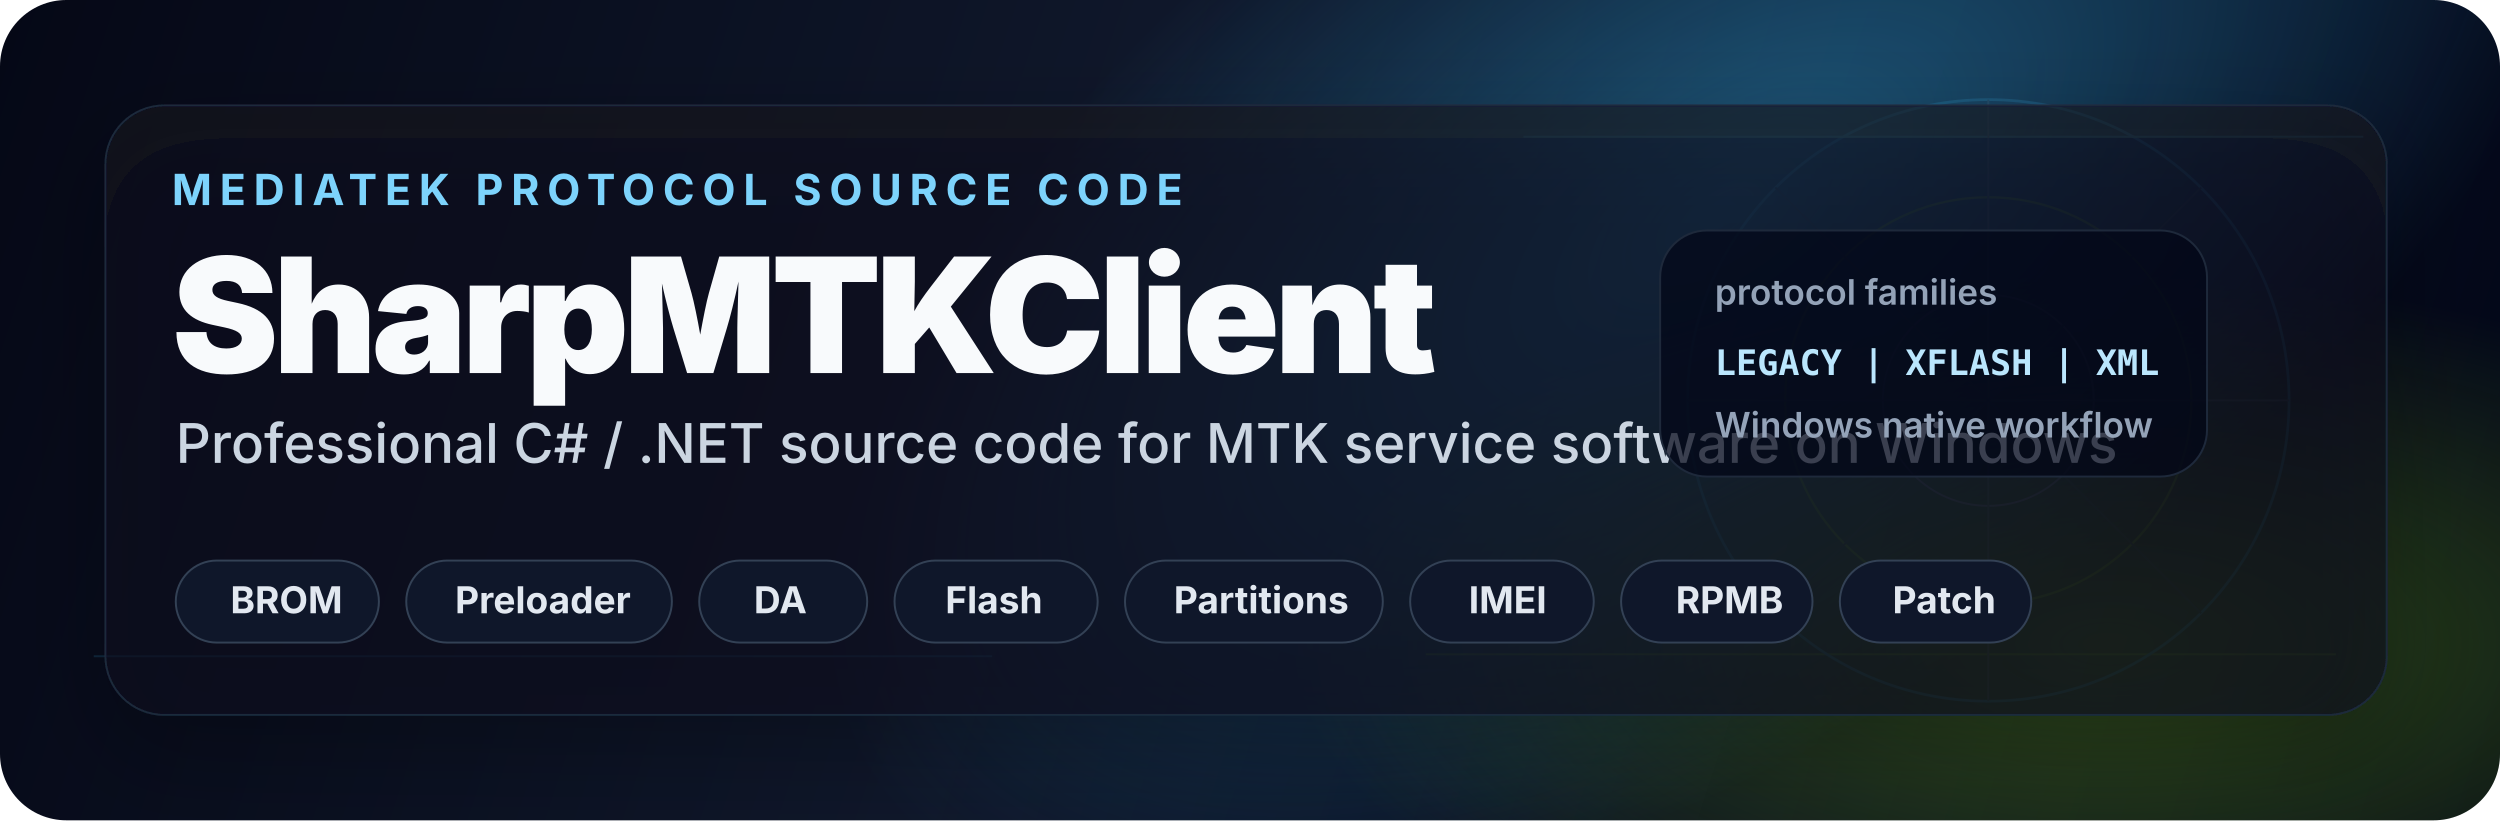
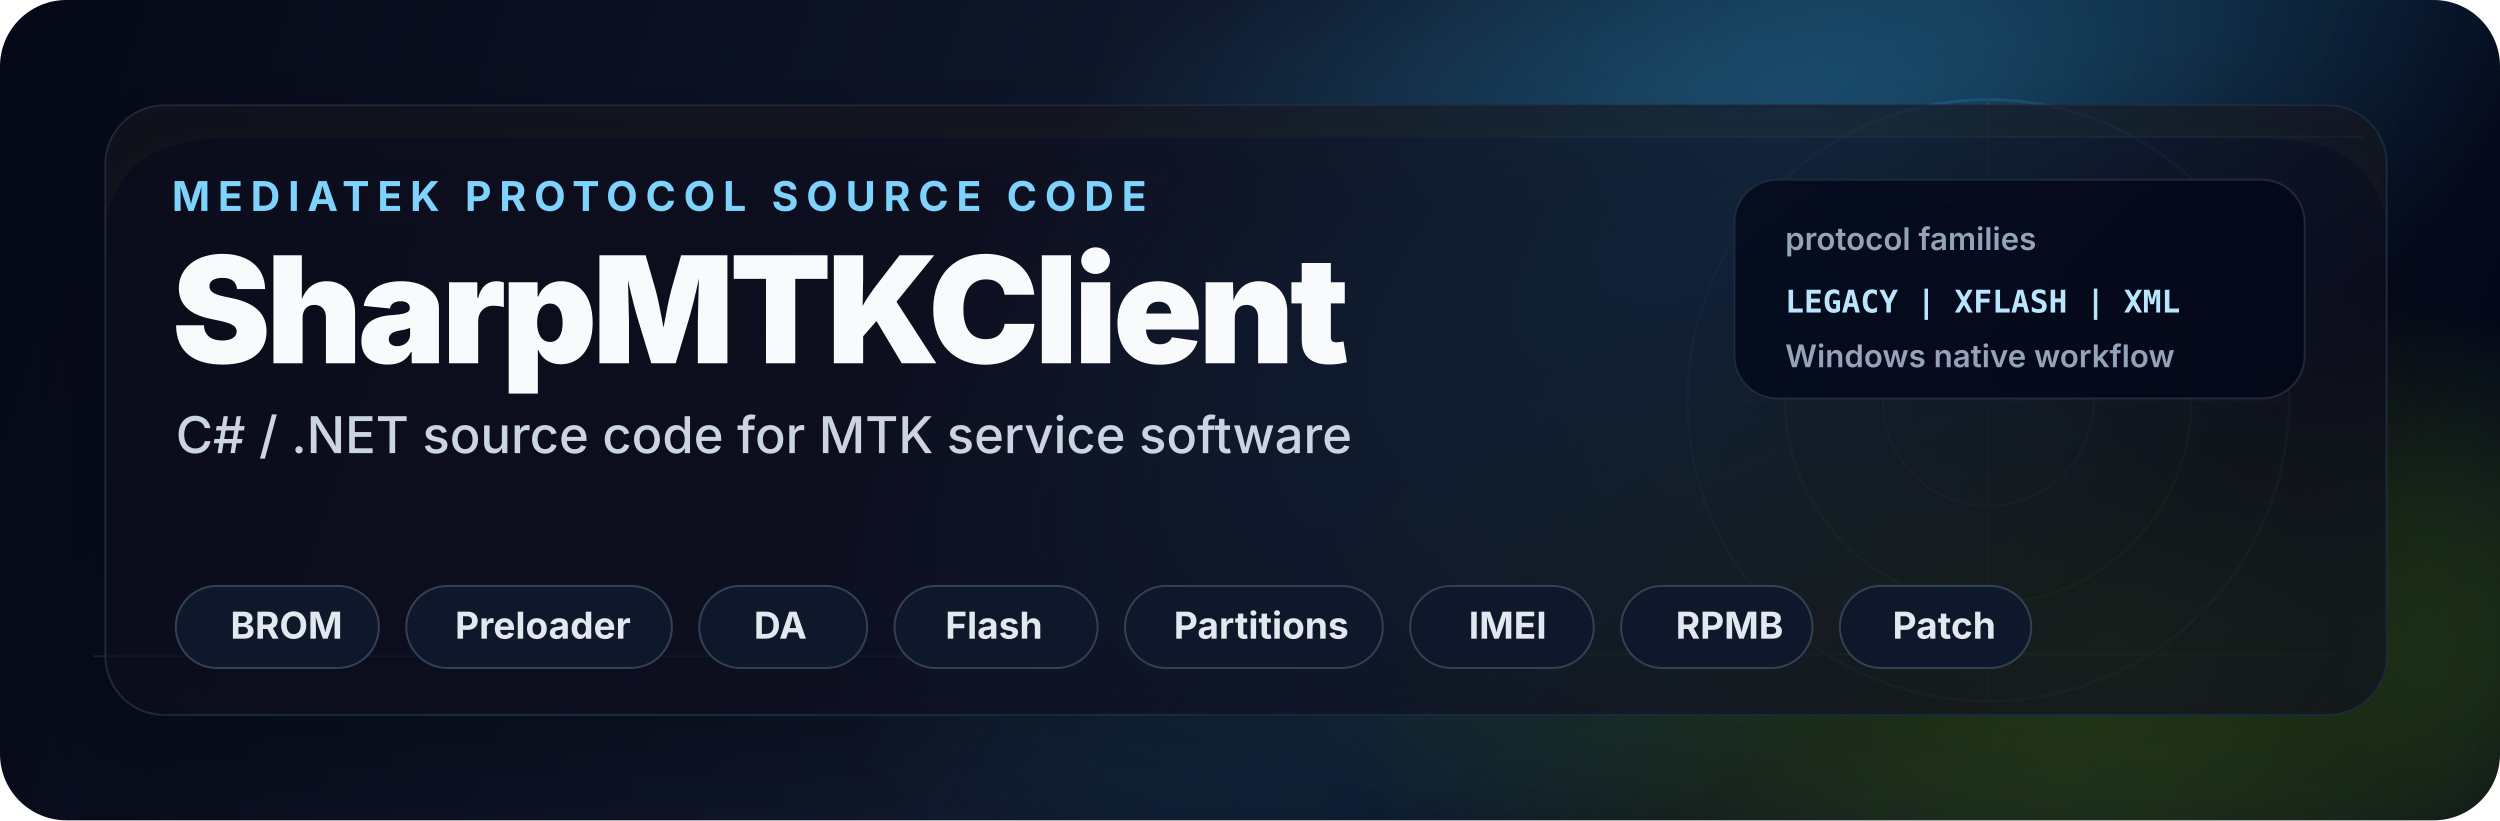
<svg xmlns="http://www.w3.org/2000/svg" width="1280" height="420" viewBox="0 0 1280 420" fill="none" role="img" aria-labelledby="title desc">
  <defs>
    <linearGradient id="background" x1="0" y1="0" x2="1280" y2="420" gradientUnits="userSpaceOnUse">
      <stop offset="0" stop-color="#050816" />
      <stop offset="0.42" stop-color="#0F172A" />
      <stop offset="1" stop-color="#020617" />
    </linearGradient>
    <radialGradient id="blueGlow" cx="0" cy="0" r="1" gradientUnits="userSpaceOnUse" gradientTransform="translate(880 110) rotate(146) scale(520 260)">
      <stop stop-color="#38BDF8" stop-opacity="0.42" />
      <stop offset="1" stop-color="#38BDF8" stop-opacity="0" />
    </radialGradient>
    <radialGradient id="greenGlow" cx="0" cy="0" r="1" gradientUnits="userSpaceOnUse" gradientTransform="translate(1080 330) rotate(180) scale(420 190)">
      <stop stop-color="#84CC16" stop-opacity="0.34" />
      <stop offset="1" stop-color="#84CC16" stop-opacity="0" />
    </radialGradient>
    <filter id="softShadow" x="-20%" y="-20%" width="140%" height="140%" color-interpolation-filters="sRGB">
      <feDropShadow dx="0" dy="18" stdDeviation="24" flood-color="#000000" flood-opacity="0.42" />
    </filter>
    <style>
      .font { font-family: Inter, Segoe UI, Roboto, Arial, sans-serif; }
-       .eyebrow { font-size: 22px; font-weight: 700; letter-spacing: 4px; fill: #7DD3FC; }
-       .title { font-size: 82px; font-weight: 850; letter-spacing: -2.8px; fill: #F8FAFC; }
-       .subtitle { font-size: 28px; font-weight: 500; fill: #CBD5E1; }
+       .eyebrow { font-size: 21px; font-weight: 700; letter-spacing: 4px; fill: #7DD3FC; }
+       .title { font-size: 76px; font-weight: 850; letter-spacing: -2.4px; fill: #F8FAFC; }
+       .subtitle { font-size: 26px; font-weight: 500; fill: #CBD5E1; }
      .chip { font-size: 19px; font-weight: 700; fill: #E2E8F0; }
-       .mono { font-family: Consolas, Menlo, Monaco, monospace; font-size: 18px; font-weight: 700; fill: #BAE6FD; }
-       .muted { font-size: 18px; font-weight: 600; fill: #94A3B8; }
+       .mono { font-family: Consolas, Menlo, Monaco, monospace; font-size: 16px; font-weight: 700; fill: #BAE6FD; }
+       .muted { font-size: 16px; font-weight: 600; fill: #94A3B8; }
    </style>
  </defs>
  <rect width="1280" height="420" rx="34" fill="url(#background)" />
  <rect width="1280" height="420" rx="34" fill="url(#blueGlow)" />
  <rect width="1280" height="420" rx="34" fill="url(#greenGlow)" />
  <g opacity="0.16">
    <path d="M48 336H508" stroke="#38BDF8" stroke-width="1" />
    <path d="M780 70H1210" stroke="#38BDF8" stroke-width="1" />
    <path d="M730 335H1196" stroke="#84CC16" stroke-width="1" />
    <circle cx="1018" cy="205" r="154" stroke="#38BDF8" stroke-width="1.4" />
    <circle cx="1018" cy="205" r="104" stroke="#84CC16" stroke-width="1.2" />
    <circle cx="1018" cy="205" r="54" stroke="#A78BFA" stroke-width="1" />
    <path d="M864 205H1172M1018 51V359" stroke="#64748B" stroke-width="1" />
    <path d="M909 96L1127 314M1127 96L909 314" stroke="#334155" stroke-width="1" />
  </g>
  <g filter="url(#softShadow)">
    <rect x="54" y="54" width="1168" height="312" rx="30" fill="#0B1220" fill-opacity="0.62" stroke="#1E293B" />
  </g>
-   <g transform="translate(88 105)">
+   <g transform="translate(88 108)">
    <text class="font eyebrow" x="0" y="0">MEDIATEK PROTOCOL SOURCE CODE</text>
-     <text class="font title" x="0" y="86">SharpMTKClient</text>
-     <text class="font subtitle" x="2" y="132">Professional C# / .NET source code for MTK service software on Windows</text>
+     <text class="font title" x="0" y="78">SharpMTKClient</text>
+     <text class="font subtitle" x="2" y="124">C# / .NET source code for MTK service software</text>
  </g>
-   <g transform="translate(90 287)">
+   <g transform="translate(90 300)">
    <rect width="104" height="42" rx="21" fill="#0F172A" stroke="#334155" />
    <text class="font chip" x="28" y="27">BROM</text>
    <rect x="118" width="136" height="42" rx="21" fill="#0F172A" stroke="#334155" />
    <text class="font chip" x="143" y="27">Preloader</text>
    <rect x="268" width="86" height="42" rx="21" fill="#0F172A" stroke="#334155" />
    <text class="font chip" x="296" y="27">DA</text>
    <rect x="368" width="104" height="42" rx="21" fill="#0F172A" stroke="#334155" />
    <text class="font chip" x="394" y="27">Flash</text>
    <rect x="486" width="132" height="42" rx="21" fill="#0F172A" stroke="#334155" />
    <text class="font chip" x="511" y="27">Partitions</text>
    <rect x="632" width="94" height="42" rx="21" fill="#0F172A" stroke="#334155" />
    <text class="font chip" x="662" y="27">IMEI</text>
    <rect x="740" width="98" height="42" rx="21" fill="#0F172A" stroke="#334155" />
    <text class="font chip" x="768" y="27">RPMB</text>
    <rect x="852" width="98" height="42" rx="21" fill="#0F172A" stroke="#334155" />
    <text class="font chip" x="879" y="27">Patch</text>
  </g>
-   <g transform="translate(850 118)">
-     <rect width="280" height="126" rx="24" fill="#020617" fill-opacity="0.72" stroke="#1E293B" />
-     <text class="font muted" x="28" y="38">protocol families</text>
-     <text class="font mono" x="28" y="74">LEGACY | XFLASH | XML</text>
-     <text class="font muted" x="28" y="106">Windows native workflow</text>
+   <g transform="translate(888 92)">
+     <rect width="292" height="112" rx="22" fill="#020617" fill-opacity="0.74" stroke="#1E293B" />
+     <text class="font muted" x="26" y="36">protocol families</text>
+     <text class="font mono" x="26" y="68">LEGACY | XFLASH | XML</text>
+     <text class="font muted" x="26" y="96">Windows native workflow</text>
  </g>
</svg>
